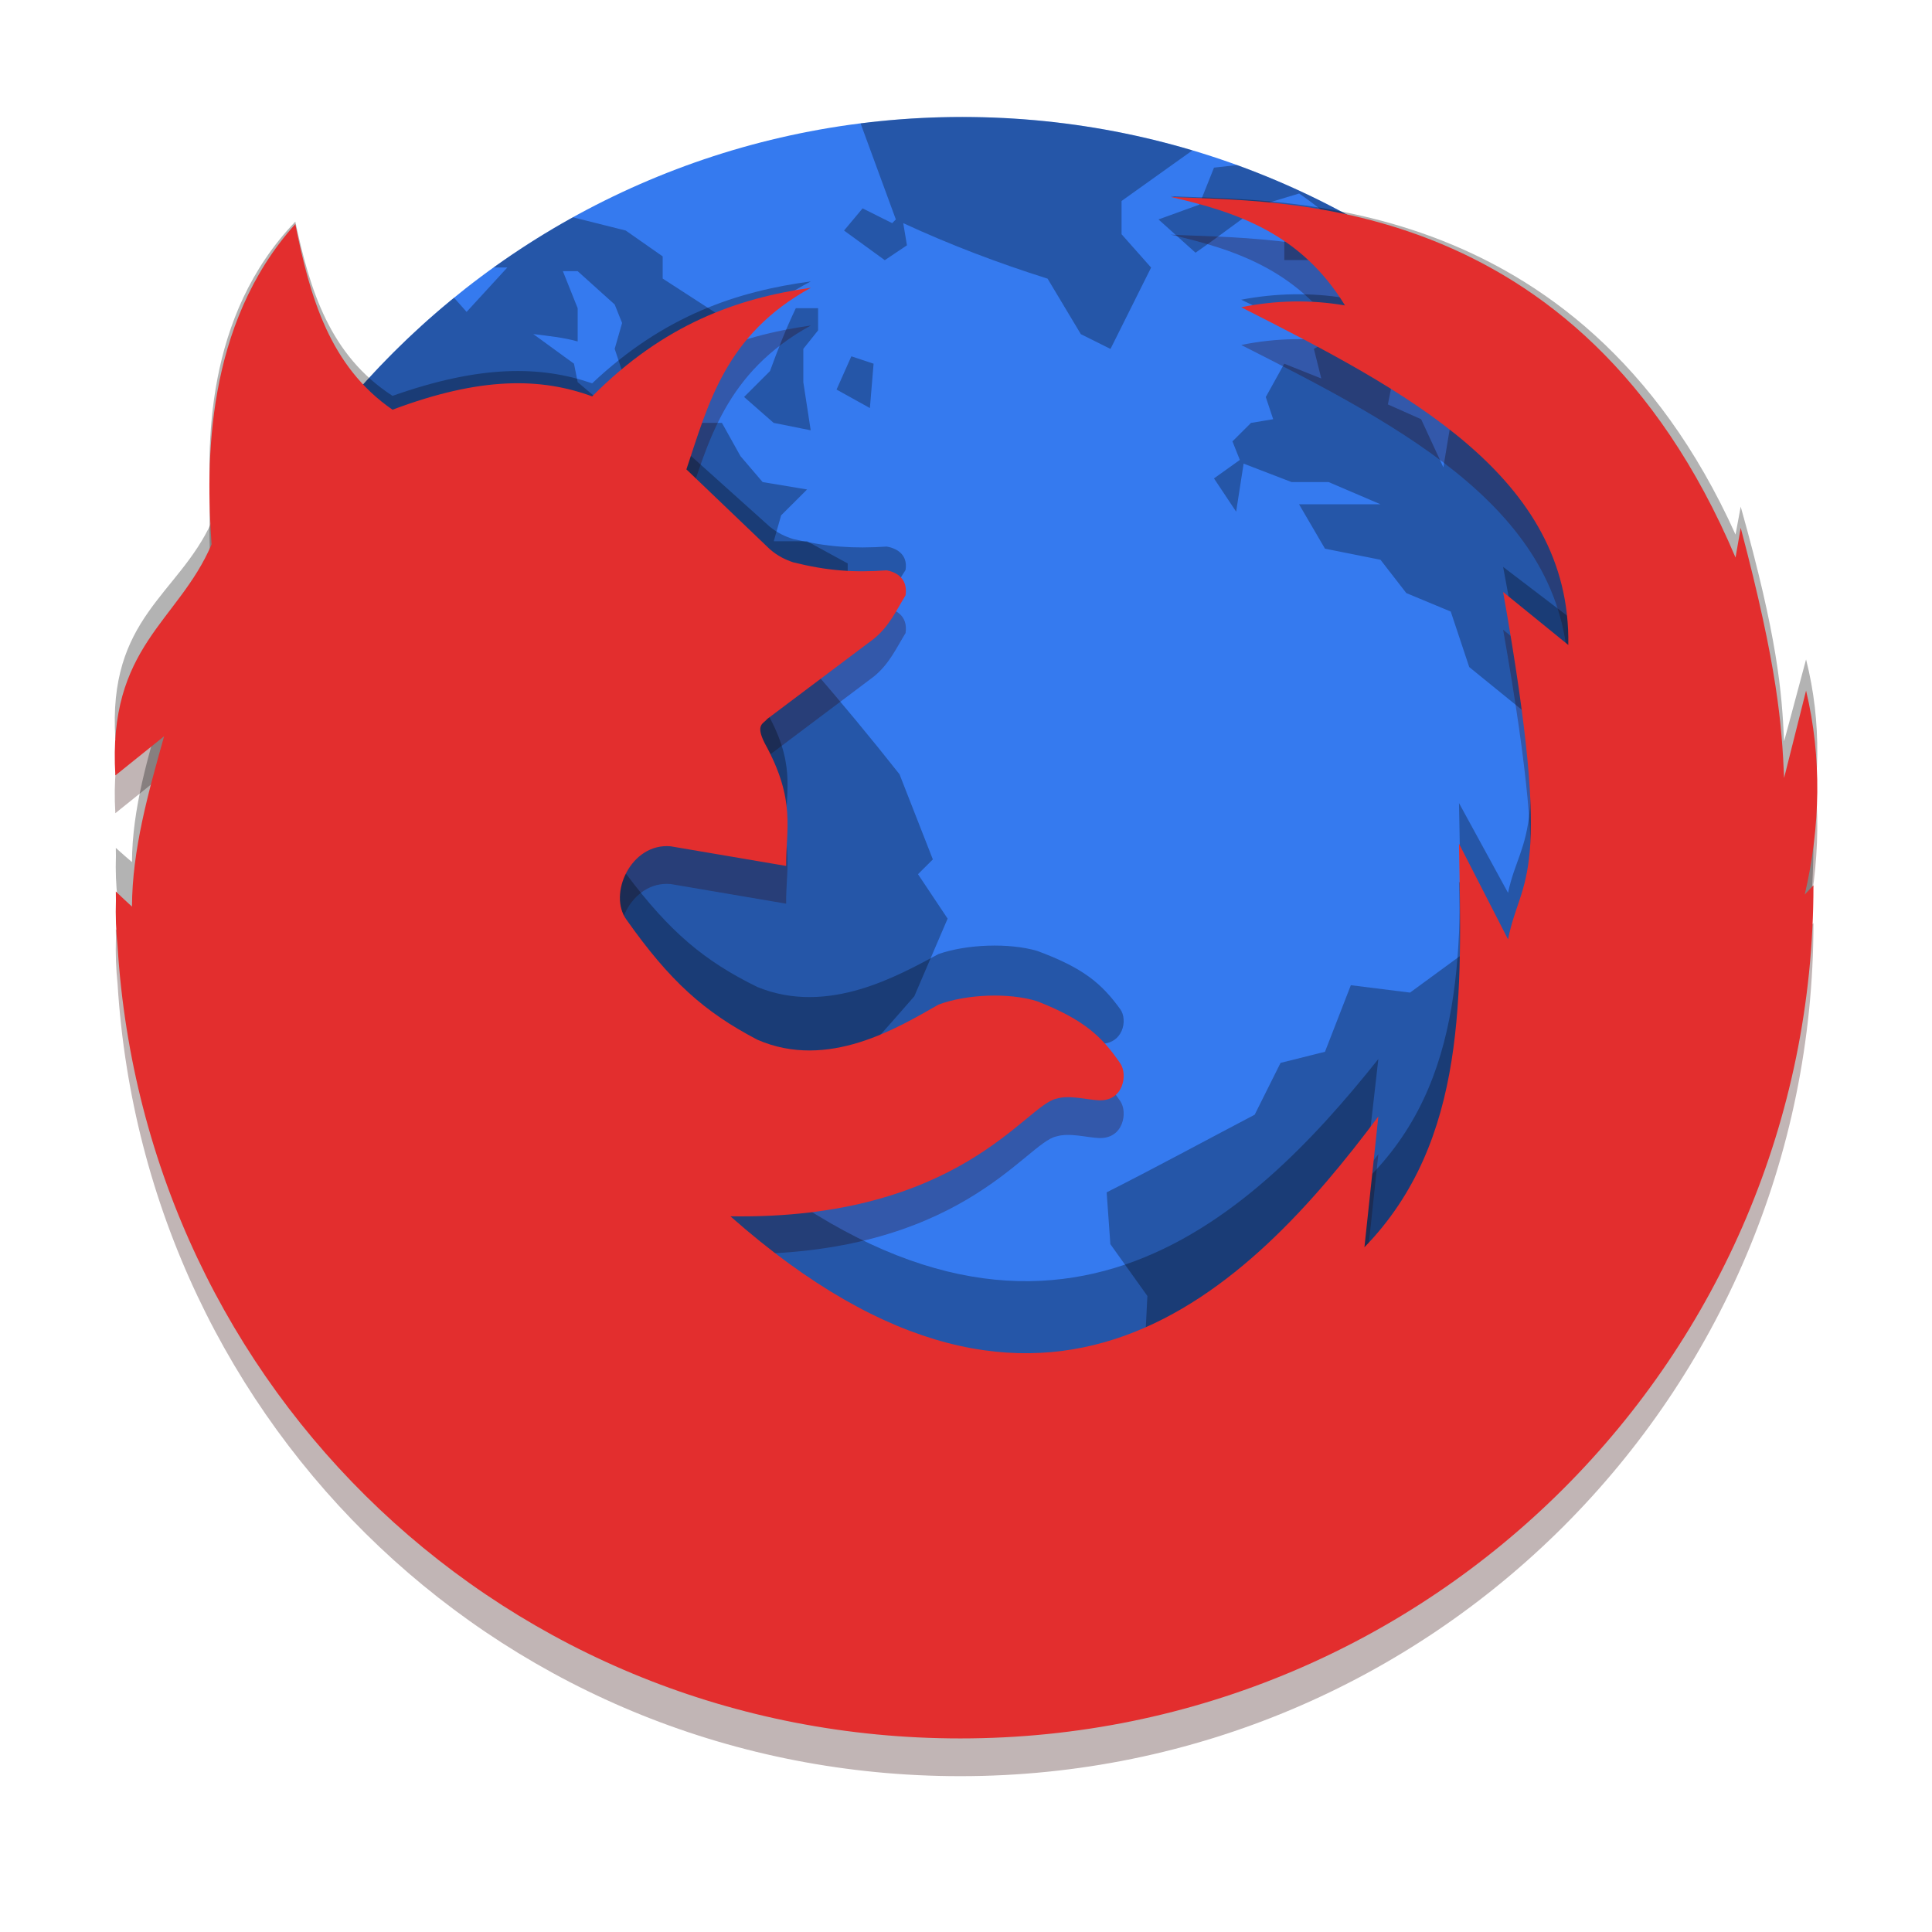
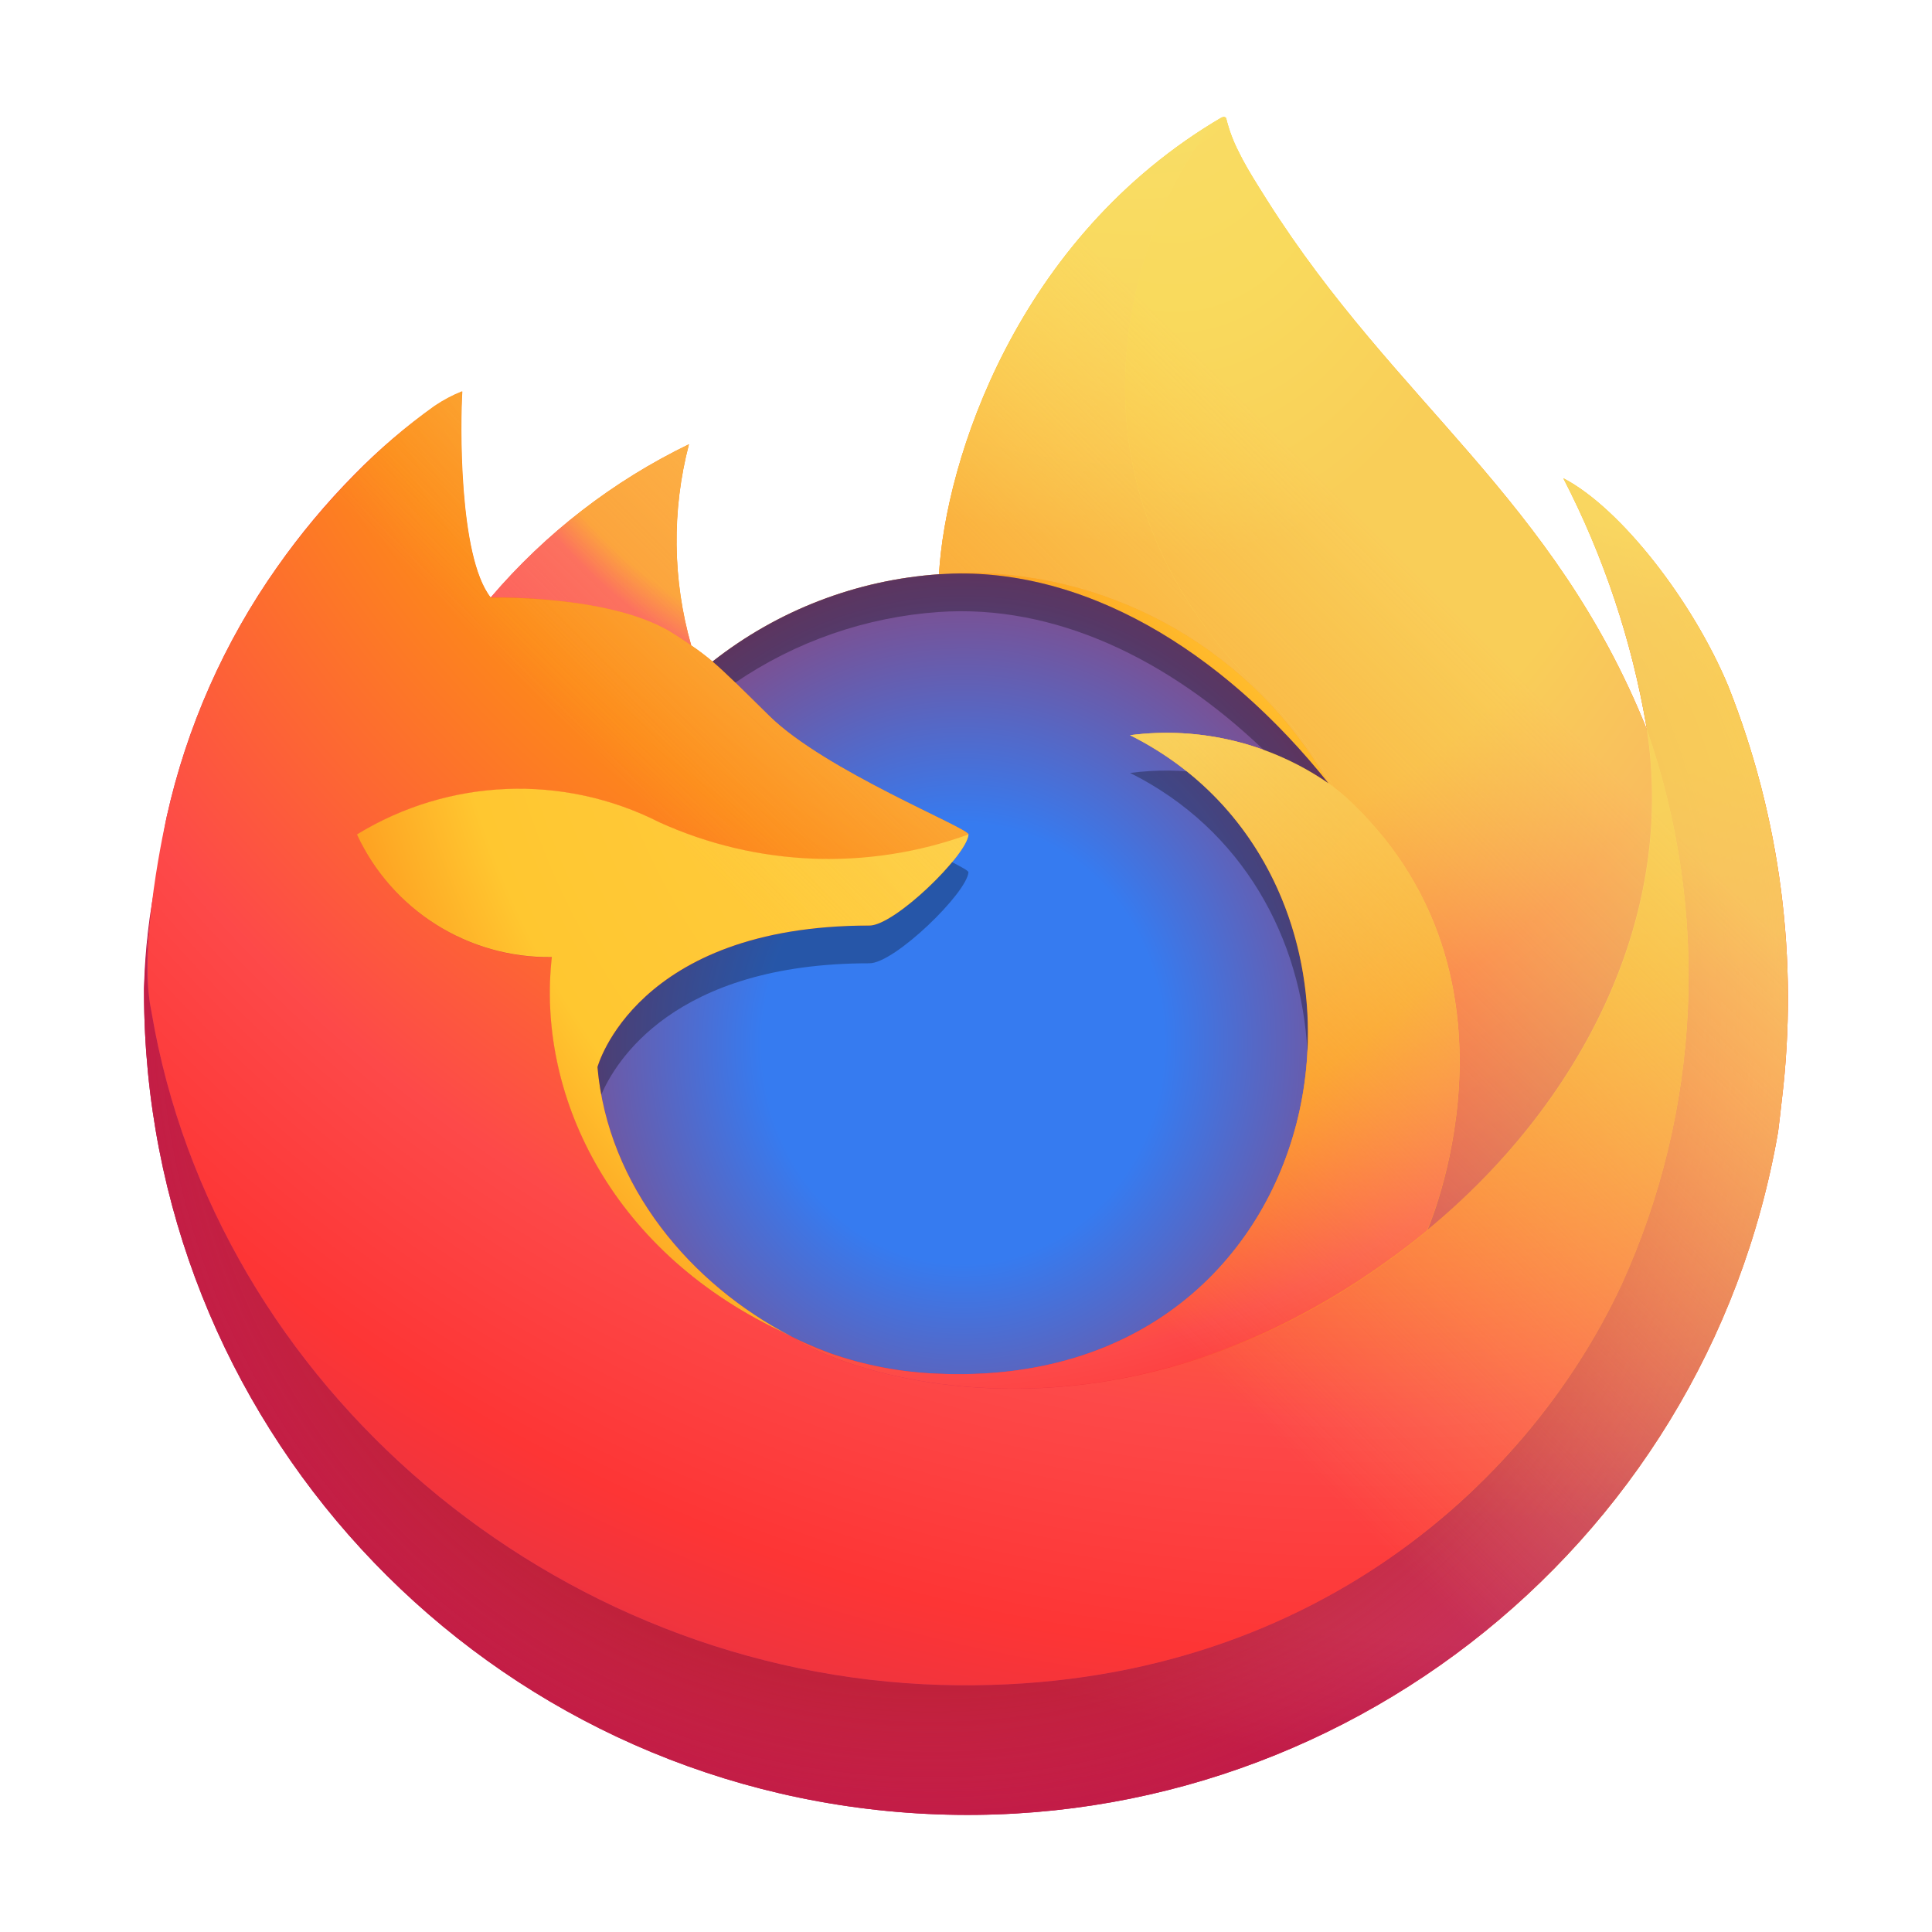
- <svg xmlns="http://www.w3.org/2000/svg" width="512" height="512" version="1.1" viewBox="0 0 384 384">
-   <g transform="translate(-1.3299 -.00085)">
-     <path d="m352.6 183.25c0-88.367-71.633-160-160-160s-160 71.633-160 160 71.633 160 160 160 160-71.633 160-160z" fill="#357aef" />
-     <path transform="scale(.75)" d="m43.521 240.23c-0.038 1.663-0.062 3.328-0.062 5 0 117.82 95.509 213.33 213.33 213.33s213.33-95.511 213.33-213.33c0-1.672-0.026-3.337-0.064-5-2.657 115.51-97.118 208.33-213.27 208.33-116.15 0-210.61-92.821-213.27-208.33z" fill="#030f25" opacity=".3" stroke-width="1.333" />
-   </g>
-   <g transform="translate(-1.329,-4.2e-4)">
-     <path transform="matrix(.75 0 0 .75 1.329 .00042)" d="m255.03 31c-9.136 0-18.137 0.575-26.971 1.69l9.352 25.467-0.98 0.979-7.832-3.916-4.918 5.875 10.793 7.854 5.875-3.938-0.98-5.875c12.428 5.739 25.09 10.558 38.252 14.709l8.812 14.707 7.859 3.918 10.76-21.562-7.828-8.834v-8.812l18.775-13.404c-19.32-5.752-39.78-8.855-60.969-8.855zm72.791 12.746-6.098 0.68-3.916 9.812-10.793 3.918 9.812 8.812c6.098-4.219 11.552-8.507 17.641-12.73l9.818-2.957c4.021 2.74 7.807 5.983 11.75 8.832l0.979 1.959 2.938 7.854h9.812l-3.082-7.398c-12.197-7.506-25.202-13.823-38.861-18.781zm29.193 18.326-7.834-4.916-8.832 3.938v7.832h7.859l8.807-6.854zm-205.18-4.481c-7.278 4.031-14.298 8.47-21.023 13.295h3.637l-10.791 11.77-3.324-3.748c-40.141 32.725-68.15 79.761-76.232 133.34 3.172-3.135 6.554-5.848 9.957-9.01l9.791 0.984 8.834-9.791-0.002 11.756-7.854 5.894-4.896 6.856-6.854-8.812c-1.693 3.234-3.234 7.535-4.916 10.77v8.834l7.854 8.812 13.729 9.812 9.797 10.787c-4.937-0.359-9.66-1.335-14.707-1.98v6.875l10.791 25.479 8.834 9.812 7.834 16.668v27.457l-2.938 10.771 3.916 4.916 9.812 5.865 9.787 7.844-8.809 8.828 11.771 9.812-1.984 6.85 13.27 15.754c-51.757-38.782-85.306-100.4-85.41-170.31-4.8e-4 0.187-0.008 0.372-0.008 0.559 0 117.82 95.509 213.33 213.33 213.33 116.86 0 211.75-93.96 213.3-210.45-1.198 69.717-35.665 130.91-88.131 168.92l-3.603-15.834 4.916-10.791-0.979-20.584 6.854-8.834 14.709-13.707 14.707-26.479-3.916-14.709 0.979-3.916-4.916-6.875-5.875-18.625v-0.98l4.894-2.938 5.896 1.959 11.75-8.812 6.875-9.812 17.646-4.896 16.666-9.812c-1e-5 0 1.025-1.962 1.416-2.644l0.002 0.006c0.035 1.407 0.087 2.816 0.117 4.229-0.76-73.383-38.562-137.88-95.605-175.69l0.941 10.387 8.834 8.812 20.584 11.77-2.938 8.834-15.689 5.875-1.957 11.771-5.896-12.75-8.812-3.918 0.979-4.916-8.832-16.666-11.75 6.875 1.957 7.832-9.812-3.916-4.894 8.834 1.957 5.875-5.875 0.979-4.916 4.896 1.959 4.916-6.854 4.896 5.875 8.812 1.978-12.73 12.729 4.896h9.812l13.73 5.875h-21.584l6.875 11.771 14.707 2.938 6.854 8.832 11.771 4.896 4.896 14.707 15.688 12.75 1.959 18.627 8.832-10.793 11.75-2.938 1.98 5.875h9.791l12.75 8.834 0.979 11.771-0.979 9.791-7.854 4.896-5.875-2.938-5.875-7.834h-5.896c0.818 6.589 2.12 13.99 2.938 20.584l-9.791-0.979v9.812l-2.938 9.791c-3.953 2.479-9.293 2.609-13.73 3.916v-1.957l-14.707-13.709-14.709 10.771-15.688-1.959-6.854 17.646-11.771 2.936-6.854 13.73c-13.276 6.969-25.85 13.813-39.23 20.584l0.98 13.729 9.812 13.73-0.98 19.604 5.875 14.709 12.75 2.936 4.896 8.834-1.959 4.896 7.856 21.562 10.77 2.938 1.959 6.875 6.875 6.854-0.479 0.98c-28.991 14.692-61.735 23.145-96.584 23.145-46.401 0-89.13-14.843-124.06-39.812h9.354l9.812 5.875h5.875v-7.834l1.959-15.688c3.25-9.74 7.348-18.771 10.791-28.438 0-7.141-0.562-14.427-0.979-21.562l-4.896-9.812 6.854-11.75-0.979-15.688 7.834-8.834-3.918-13.729 6.875-7.834h10.771l3.916-3.916 11.771 6.854 3.916-4.894 10.793 8.812c7.131-8.249 14.422-16.26 21.562-24.5l8.832-20.584-7.854-11.771 3.938-3.916-8.834-22.564c-7.584-9.624-15.511-19.15-23.521-28.416l-14.707-3.938-15.688-1.957-10.793 2.938-15.688 15.688-5.875-5.875-6.854-0.979-14.709 4.894h-10.791l-7.834-6.854-2.959-4.896 6.875-4.916 13.73-0.979c3.495-4.953 6.62-10.313 10.771-14.709l3.938 1.98 1.957 12.729 6.856-8.812 1.957-9.812 7.856-6.854h3.916l-8.834 9.791 3.938 8.834 6.856 1.957-4.896-8.832 7.832-3.918 6.875-7.832 12.73 2.938 0.979 3.916 7.854 4.896 3.918 10.791 10.791 4.896 4.896-4.896h4.896v-17.645l-10.771-5.875h-8.834l1.959-6.875 6.875-6.856-11.771-1.957-5.875-6.875-4.916-8.812h-9.791l2.938-6.875-5.896-3.918v7.856l-12.729 2.938-12.75-10.793-0.98-4.894-10.791-7.856c3.948 0.5 7.917 0.886 11.766 1.959v-8.812l-3.918-9.812h3.918l9.812 8.834 1.963 4.894-1.963 6.856 3.916 11.77 6.854-3.916 5.902-6.854 8.812 6.854 3.9-15.687-16.666-10.793v-5.875l-9.793-6.854-13.986-3.502zm59.072 24.086c-2.693 5.604-4.708 10.822-6.854 16.666l-6.859 6.856 7.828 6.869 9.822 1.963-1.957-12.75v-8.832l3.916-4.896v-5.875h-5.896zm14.709 12.75-3.918 8.812 8.834 4.896 0.979-11.75-5.894-1.959zm-114.71 104.9 2.959 1.959-3.938 14.707-6.854 7.834c-4.073 11.989-8.382 23.822-13.73 35.291-2.943 0-5.948 0.188-8.812 0l6.856-7.832-3.918-8.834 6.856-7.834 11.77-24.521 8.812-10.77zm357.45 44.586c-0.001 0.7-0.007 1.398-0.016 2.096 0.004-0.558 0.021-1.114 0.021-1.674 0-0.141-0.006-0.281-0.006-0.422z" opacity=".3" stroke-width="1.333" />
-   </g>
-   <path d="m232.66 46.637c13.207 3.031 25.926 7.285 34.668 21.57-6.82-1.168-13.699-1.047-20.625 0.359 32.586 16.523 65.574 33.586 65.008 67.125l-12.953-10.527c10.297 58.152 3.508 56.098 0.98 69.047l-9.754-19.027c0.516 29.379 1.789 59.051-18.793 80.219l2.766-25.996c-25.543 34.164-65.902 75.391-128.78 19.844 45.602 0.715 58.66-22.141 64.805-23.383 2.586-0.785 6.027 0.227 8.438 0.324 4.875 0.195 5.758-5.106 4.254-7.316-3.688-5.426-7.305-8.746-16.52-12.367-5.582-1.754-14.035-1.422-19.617 0.664-7.988 4.535-21.938 13.121-36.008 6.977-10.547-5.512-17.391-11.637-26.02-23.867-3.699-5.059 0.891-15.266 8.766-14.578l22.977 3.906c-0.078-7.23 2.035-13-4.242-24.359-1.93-3.801-0.277-3.879 0.496-4.867l21.191-15.93c3.051-2.481 4.453-5.644 6.289-8.629 0.539-3.582-2.184-4.684-3.734-4.965-6.715 0.469-11.809 0.078-18.559-1.582-1.555-0.516-3.106-1.254-4.656-2.594l-16.609-15.891c4.363-13.023 7.758-26.793 24.742-36.102-14.613 2.09-29.152 7.184-43.473 21.59-10.156-3.723-22.07-3.977-39.68 2.652-12.473-8.594-16.426-22.422-19.32-36.898-17.953 19.953-17.781 47.508-16.645 63.664-6.594 15.418-20.676 20.207-19.125 45.93l9.688-7.789c-3.168 11.285-6.34 22.57-6.383 33.855-1.035-0.953-2.023-1.848-3.211-3.004 0 0.582 0.016 1.164 0.02 1.746-0.102 3.09 0.016 6.137 0.328 9.148 5.5 88.473 77.531 157.44 167.51 157.44 93.645 0 169.56-75.914 169.56-169.56-0.602 0.613-1.145 1.215-1.73 1.828 3.125-13.508 3.43-27.168 0.262-40.531l-4.367 17.359c-0.445-10.477-1.273-21.918-8.625-49.719l-1.027 5.914c-31.281-73.914-92.43-70.523-112.29-71.684z" fill="#2e0606" fill-rule="evenodd" opacity=".3" />
-   <g fill-rule="evenodd">
-     <path d="m232.66 38.992c13.207 2.844 25.926 6.836 34.668 20.24-6.82-1.096-13.699-0.982-20.625 0.337 32.586 15.504 65.574 31.514 65.008 62.985l-12.953-9.878c10.297 54.566 3.508 52.638 0.98 64.788l-9.754-17.854c0.516 27.567 1.789 55.409-18.793 75.271l2.766-24.393c-25.543 32.057-65.902 70.741-128.78 18.62 45.602 0.671 58.66-20.775 64.805-21.941 2.586-0.737 6.027 0.213 8.438 0.304 4.875 0.183 5.758-4.791 4.254-6.865-3.688-5.091-7.305-8.207-16.52-11.604-5.582-1.646-14.035-1.334-19.617 0.623-7.988 4.255-21.938 12.312-36.008 6.546-10.547-5.172-17.391-10.919-26.02-22.395-3.699-4.747 0.891-14.324 8.766-13.679l22.977 3.665c-0.078-6.785 2.035-12.198-4.242-22.857-1.93-3.566-0.277-3.64 0.496-4.567l21.191-14.947c3.051-2.328 4.453-5.296 6.289-8.097 0.539-3.361-2.184-4.395-3.734-4.659-6.715 0.44-11.809 0.073-18.559-1.484-1.555-0.484-3.106-1.177-4.656-2.434l-16.609-14.911c4.363-12.22 7.758-25.14 24.742-33.875-14.613 1.961-29.152 6.74-43.473 20.258-10.156-3.493-22.07-3.731-39.68 2.489-12.473-8.064-16.426-21.039-19.32-34.623-17.953 18.722-17.781 44.578-16.645 59.737-6.594 14.467-20.676 18.961-19.125 43.097l9.688-7.309c-3.168 10.589-6.34 21.178-6.383 31.767-1.035-0.894-2.023-1.734-3.211-2.819 0 0.546 0.016 1.092 0.019 1.638-0.102 2.899 0.016 5.758 0.328 8.584 5.5 83.016 77.531 147.73 167.51 147.73 93.645 0 169.56-71.232 169.56-159.1-0.602 0.575-1.145 1.14-1.73 1.715 3.125-12.675 3.43-25.492 0.262-38.031l-4.367 16.289c-0.445-9.83-1.273-20.566-8.625-46.652l-1.027 5.549c-31.281-69.355-92.43-66.174-112.29-67.262z" opacity=".3" stroke-width=".969" />
-     <path d="m232.66 39.137c13.207 3.031 25.926 7.285 34.668 21.57-6.82-1.168-13.699-1.047-20.625 0.359 32.586 16.523 65.574 33.586 65.008 67.125l-12.953-10.527c10.297 58.152 3.508 56.098 0.98 69.047l-9.754-19.027c0.516 29.379 1.789 59.051-18.793 80.219l2.766-25.996c-25.543 34.164-65.902 75.391-128.78 19.844 45.602 0.715 58.66-22.141 64.805-23.383 2.586-0.785 6.027 0.227 8.438 0.324 4.875 0.195 5.758-5.106 4.254-7.316-3.688-5.426-7.305-8.746-16.52-12.367-5.582-1.754-14.035-1.422-19.617 0.664-7.988 4.535-21.938 13.121-36.008 6.977-10.547-5.512-17.391-11.637-26.02-23.867-3.699-5.059 0.891-15.266 8.766-14.578l22.977 3.906c-0.078-7.231 2.035-13-4.242-24.359-1.93-3.801-0.277-3.879 0.496-4.867l21.191-15.93c3.051-2.481 4.453-5.644 6.289-8.629 0.539-3.582-2.184-4.684-3.734-4.965-6.715 0.469-11.809 0.078-18.559-1.582-1.555-0.516-3.106-1.254-4.656-2.594l-16.609-15.891c4.363-13.023 7.758-26.793 24.742-36.102-14.613 2.09-29.152 7.184-43.473 21.59-10.156-3.723-22.07-3.977-39.68 2.652-12.473-8.594-16.426-22.422-19.32-36.898-17.953 19.953-17.781 47.508-16.645 63.664-6.594 15.418-20.676 20.207-19.125 45.93l9.688-7.789c-3.168 11.285-6.34 22.57-6.383 33.855-1.035-0.953-2.023-1.848-3.211-3.004 0 0.582 0.016 1.164 0.02 1.746-0.102 3.09 0.016 6.137 0.328 9.148 5.5 88.473 77.531 157.44 167.51 157.44 93.645 0 169.56-75.914 169.56-169.56-0.602 0.613-1.145 1.215-1.73 1.828 3.125-13.508 3.43-27.168 0.262-40.531l-4.367 17.359c-0.445-10.477-1.273-21.918-8.625-49.719l-1.027 5.914c-31.281-73.914-92.43-70.523-112.29-71.684z" fill="#e32e2e" />
+ <svg xmlns="http://www.w3.org/2000/svg" version="1.1" viewBox="0 0 512 512">
+   <defs>
+     <linearGradient id="a" x1="70.786" x2="6.447" y1="12.393" y2="74.468" gradientTransform="matrix(5.6273 0 0 5.6273 30.855 30.977)" gradientUnits="userSpaceOnUse">
+       <stop stop-color="#f8de68" offset=".048" />
+       <stop stop-color="#ffd259" offset=".111" />
+       <stop stop-color="#ffc730" offset=".225" />
+       <stop stop-color="#fd8a19" offset=".368" />
+       <stop stop-color="#fd8a19" offset=".401" />
+       <stop stop-color="#fd8a19" offset=".462" />
+       <stop stop-color="#fd3535" offset=".534" />
+       <stop stop-color="#bf2e5e" offset=".705" />
+     </linearGradient>
+     <radialGradient id="b" cx="-7907.2" cy="-8515.1" r="80.797" gradientTransform="matrix(5.6273 0 0 5.6273 44909 47998)" gradientUnits="userSpaceOnUse">
+       <stop stop-color="#fc4" offset=".129" />
+       <stop stop-color="#fd9733" offset=".186" />
+       <stop stop-color="#fd8a19" offset=".247" />
+       <stop stop-color="#fd8a19" offset=".283" />
+       <stop stop-color="#fd4949" offset=".403" />
+       <stop stop-color="#fd4949" offset=".467" />
+       <stop stop-color="#bf2e5e" offset=".71" />
+       <stop stop-color="#bf2e5e" offset=".782" />
+       <stop stop-color="#b8174c" offset=".86" />
+     </radialGradient>
+     <radialGradient id="c" cx="-7936.7" cy="-8482.1" r="80.797" gradientTransform="matrix(5.6273 0 0 5.6273 44909 47998)" gradientUnits="userSpaceOnUse">
+       <stop stop-color="#951212" offset=".3" />
+       <stop stop-color="#b22525" stop-opacity=".74" offset=".351" />
+       <stop stop-color="#d83030" stop-opacity=".343" offset=".435" />
+       <stop stop-color="#fd3535" stop-opacity=".094" offset=".497" />
+       <stop stop-color="#fd4949" stop-opacity="0" offset=".53" />
+     </radialGradient>
+     <radialGradient id="d" cx="-7927" cy="-8533.5" r="58.534" gradientTransform="matrix(5.6273 0 0 5.6273 44909 47998)" gradientUnits="userSpaceOnUse">
+       <stop stop-color="#f8de68" offset=".132" />
+       <stop stop-color="#fc4" offset=".252" />
+       <stop stop-color="#fd8a19" offset=".506" />
+       <stop stop-color="#fd8a19" offset=".526" />
+     </radialGradient>
+     <radialGradient id="g" cx="-7937.7" cy="-8518.4" r="27.676" gradientTransform="matrix(5.6273 0 0 5.6273 44909 47998)" gradientUnits="userSpaceOnUse">
+       <stop stop-color="#ffc730" offset="0" />
+       <stop stop-color="#ffc730" offset=".121" />
+       <stop stop-color="#ffc730" offset=".295" />
+       <stop stop-color="#fd9733" offset=".502" />
+       <stop stop-color="#fd9733" offset=".732" />
+       <stop stop-color="#fd5d5d" offset=".792" />
+     </radialGradient>
+     <radialGradient id="h" cx="-7916" cy="-8536" r="118.08" gradientTransform="matrix(5.6273 0 0 5.6273 44909 47998)" gradientUnits="userSpaceOnUse">
+       <stop stop-color="#f8de68" offset=".113" />
+       <stop stop-color="#fd8a19" offset=".456" />
+       <stop stop-color="#fd4949" offset=".622" />
+       <stop stop-color="#fd3535" offset=".716" />
+       <stop stop-color="#bf2e5e" offset=".904" />
+     </radialGradient>
+     <radialGradient id="i" cx="-7927.2" cy="-8522.9" r="86.499" gradientTransform="matrix(.59087 5.5992 -3.6746 .38829 -26328 47695)" gradientUnits="userSpaceOnUse">
+       <stop stop-color="#f8de68" offset="0" />
+       <stop stop-color="#ffd259" offset=".06" />
+       <stop stop-color="#ffc730" offset=".168" />
+       <stop stop-color="#fd8a19" offset=".304" />
+       <stop stop-color="#fd8a19" offset=".356" />
+       <stop stop-color="#fd8a19" offset=".455" />
+       <stop stop-color="#fd3535" offset=".57" />
+       <stop stop-color="#bf2e5e" offset=".737" />
+     </radialGradient>
+     <radialGradient id="j" cx="-7938.4" cy="-8508.2" r="73.72" gradientTransform="matrix(5.6273 0 0 5.6273 44909 47998)" gradientUnits="userSpaceOnUse">
+       <stop stop-color="#f8de68" offset=".137" />
+       <stop stop-color="#fd8a19" offset=".48" />
+       <stop stop-color="#fd4949" offset=".592" />
+       <stop stop-color="#fd3535" offset=".655" />
+       <stop stop-color="#bf2e5e" offset=".904" />
+     </radialGradient>
+     <radialGradient id="k" cx="-7918.9" cy="-8503.9" r="80.686" gradientTransform="matrix(5.6273 0 0 5.6273 44909 47998)" gradientUnits="userSpaceOnUse">
+       <stop stop-color="#f8de68" offset=".094" />
+       <stop stop-color="#fc4" offset=".231" />
+       <stop stop-color="#ffc730" offset=".509" />
+       <stop stop-color="#fd8a19" offset=".626" />
+     </radialGradient>
+     <linearGradient id="l" x1="70.013" x2="15.267" y1="12.061" y2="66.806" gradientTransform="matrix(5.6273 0 0 5.6273 30.855 30.977)" gradientUnits="userSpaceOnUse">
+       <stop stop-color="#f8de68" stop-opacity=".8" offset=".167" />
+       <stop stop-color="#f8de68" stop-opacity=".634" offset=".266" />
+       <stop stop-color="#f8de68" stop-opacity=".217" offset=".489" />
+       <stop stop-color="#f8de68" stop-opacity="0" offset=".6" />
+     </linearGradient>
+     <radialGradient id="e" cx="255.2" cy="267.3" r="96.869" gradientTransform="matrix(1.829 0 0 2.0032 -211.57 -258.89)" gradientUnits="userSpaceOnUse">
+       <stop stop-color="#367bf0" offset="0" />
+       <stop stop-color="#367bf0" offset=".3" />
+       <stop stop-color="#d41919" offset="1" />
+     </radialGradient>
+   </defs>
+   <g stroke-width="5.627">
+     <path d="m458.06 181.96c-9.476-22.802-28.699-47.421-43.752-55.204a226.59 226.59 0 0 1 22.087 66.2l0.039 0.366c-24.659-61.478-66.476-86.267-100.63-140.24-1.728-2.729-3.455-5.464-5.138-8.351-0.962-1.649-1.733-3.134-2.403-4.502a39.69 39.69 0 0 1-3.253-8.638 0.563 0.563 0 0 0-0.495-0.563 0.777 0.777 0 0 0-0.411 0c-0.028 0-0.073 0.051-0.107 0.062-0.034 0.011-0.107 0.062-0.158 0.084l0.084-0.146c-54.782 32.076-73.369 91.455-75.08 121.16a109.1 109.1 0 0 0-60.021 23.134 65.204 65.204 0 0 0-5.627-4.266 101.11 101.11 0 0 1-0.613-53.308 161.53 161.53 0 0 0-52.497 40.573h-0.101c-8.644-10.956-8.036-47.084-7.541-54.63a38.986 38.986 0 0 0-7.282 3.866 158.83 158.83 0 0 0-21.316 18.261 190.46 190.46 0 0 0-20.388 24.462v0.034-0.039a184.2 184.2 0 0 0-29.262 66.082l-0.293 1.441c-0.411 1.919-1.891 11.53-2.144 13.618 0 0.163-0.034 0.315-0.051 0.478a207.86 207.86 0 0 0-3.54 30.067v1.125a218.11 218.11 0 0 0 433.04 36.881c0.366-2.814 0.664-5.599 0.99-8.441a224.29 224.29 0 0 0-14.147-109.56zm-251.37 170.72c1.019 0.49 1.975 1.018 3.022 1.486l0.152 0.096q-1.587-0.76-3.174-1.581zm49.959-131.54m179.8-27.765v-0.208l0.039 0.231z" fill="url(#a)" />
+     <path d="m458.06 181.96c-9.476-22.802-28.699-47.421-43.752-55.204a226.59 226.59 0 0 1 22.087 66.2v0.208l0.039 0.231a197.52 197.52 0 0 1-6.787 147.2c-24.997 53.634-85.502 108.61-180.21 105.93-102.33-2.898-192.45-78.833-209.3-178.29-3.067-15.683 0-23.635 1.542-36.381a162.49 162.49 0 0 0-3.506 30.095v1.125a218.11 218.11 0 0 0 433.04 36.881c0.366-2.814 0.664-5.599 0.99-8.441a224.29 224.29 0 0 0-14.147-109.56z" fill="url(#b)" />
+     <path d="m458.06 181.96c-9.476-22.802-28.699-47.421-43.752-55.204a226.59 226.59 0 0 1 22.087 66.2v0.208l0.039 0.231a197.52 197.52 0 0 1-6.787 147.2c-24.997 53.634-85.502 108.61-180.21 105.93-102.33-2.898-192.45-78.833-209.3-178.29-3.067-15.683 0-23.635 1.542-36.381a162.49 162.49 0 0 0-3.506 30.095v1.125a218.11 218.11 0 0 0 433.04 36.881c0.366-2.814 0.664-5.599 0.99-8.441a224.29 224.29 0 0 0-14.147-109.56z" fill="url(#c)" />
+     <path d="m352.07 207.6c0.473 0.332 0.912 0.664 1.356 0.996a118.74 118.74 0 0 0-20.258-26.42c-67.787-67.798-17.765-147-9.33-151.03l0.084-0.124c-54.782 32.076-73.369 91.455-75.08 121.16 2.544-0.174 5.065-0.388 7.664-0.388a110.07 110.07 0 0 1 95.563 55.806z" fill="url(#d)" />
+     <path d="m256.65 221.14c-0.36 5.425-19.527 24.136-26.229 24.136-62.019 0-72.086 37.517-72.086 37.517 2.746 31.592 24.76 57.613 51.372 71.377 1.216 0.63 2.448 1.199 3.68 1.756 2.135 0.945 4.269 1.819 6.404 2.622 9.133 3.232 18.699 5.078 28.379 5.475 108.7 5.098 129.76-129.99 51.316-169.19 18.506-2.408 37.246 2.142 52.587 12.768-28.124-35.274-65.395-58.031-103.23-55.418-21.877 1.504-42.794 9.566-60.021 23.134 3.326 2.814 7.079 6.573 14.986 14.367 14.8 14.58 52.756 29.684 52.841 31.457z" fill="url(#e)" />
+     <path d="m178.66 168.06c1.767 1.125 3.224 2.105 4.502 2.988a101.11 101.11 0 0 1-0.613-53.308 161.53 161.53 0 0 0-52.497 40.573c1.064-0.028 32.7-0.596 48.609 9.746z" fill="url(#g)" />
+     <path d="m40.162 268.24c16.831 99.457 106.97 175.39 209.3 178.29 94.708 2.679 155.21-52.3 180.21-105.93a197.52 197.52 0 0 0 6.787-147.2v-0.208c0-0.163-0.034-0.259 0-0.208l0.039 0.366c7.738 50.516-17.957 99.457-58.125 132.55l-0.124 0.281c-78.265 63.741-153.16 38.457-168.32 28.137q-1.587-0.76-3.174-1.581c-45.632-21.812-64.483-63.386-60.443-99.041a56.009 56.009 0 0 1-51.664-32.498 82.26 82.26 0 0 1 80.184-3.219 108.61 108.61 0 0 0 81.889 3.219c-0.084-1.773-38.041-16.882-52.841-31.457-7.906-7.794-11.66-11.547-14.986-14.367a65.204 65.204 0 0 0-5.627-4.266c-1.294-0.883-2.752-1.84-4.502-2.988-15.908-10.343-47.545-9.775-48.592-9.746h-0.101c-8.644-10.956-8.036-47.084-7.541-54.63a38.986 38.986 0 0 0-7.282 3.866 158.83 158.83 0 0 0-21.316 18.261 190.46 190.46 0 0 0-20.472 24.406v0.034-0.039a184.2 184.2 0 0 0-29.262 66.082c-0.107 0.445-7.856 34.321-4.035 51.89z" fill="url(#h)" />
+     <path d="m333.18 182.18a118.74 118.74 0 0 1 20.258 26.448c1.199 0.906 2.318 1.806 3.269 2.679 49.447 45.581 23.539 110.01 21.609 114.6 40.168-33.094 65.84-82.035 58.125-132.55-24.67-61.507-66.487-86.295-100.64-140.27-1.728-2.729-3.455-5.464-5.138-8.351-0.962-1.649-1.733-3.134-2.403-4.502a39.69 39.69 0 0 1-3.253-8.638 0.563 0.563 0 0 0-0.495-0.563 0.777 0.777 0 0 0-0.411 0c-0.028 0-0.073 0.051-0.107 0.062-0.034 0.011-0.107 0.062-0.158 0.084-8.435 4.001-58.457 83.206 9.341 151z" fill="url(#i)" />
+     <path d="m356.68 211.28c-0.951-0.872-2.071-1.773-3.269-2.679-0.445-0.332-0.883-0.664-1.356-0.996a75.294 75.294 0 0 0-52.587-12.768c78.445 39.222 57.399 174.29-51.316 169.19a96.987 96.987 0 0 1-28.379-5.475q-3.202-1.199-6.404-2.622c-1.232-0.563-2.465-1.125-3.68-1.756l0.152 0.096c15.16 10.349 90.037 35.632 168.32-28.137l0.124-0.281c1.953-4.558 27.861-69.008-21.609-114.57z" fill="url(#j)" />
+     <path d="m158.34 282.79s10.067-37.517 72.086-37.517c6.702 0 25.886-18.711 26.229-24.136a108.61 108.61 0 0 1-81.889-3.219 82.26 82.26 0 0 0-80.184 3.219 56.009 56.009 0 0 0 51.664 32.498c-4.04 35.66 14.811 77.235 60.443 99.041 1.019 0.49 1.975 1.018 3.022 1.486-26.634-13.759-48.626-39.78-51.372-71.371z" fill="url(#k)" />
+     <path d="m458.06 181.96c-9.476-22.802-28.699-47.421-43.752-55.204a226.59 226.59 0 0 1 22.087 66.2l0.039 0.366c-24.659-61.478-66.476-86.267-100.63-140.24-1.728-2.729-3.455-5.464-5.138-8.351-0.962-1.649-1.733-3.134-2.403-4.502a39.69 39.69 0 0 1-3.253-8.638 0.563 0.563 0 0 0-0.495-0.563 0.777 0.777 0 0 0-0.411 0c-0.028 0-0.073 0.051-0.107 0.062-0.034 0.011-0.107 0.062-0.158 0.084l0.084-0.146c-54.782 32.076-73.369 91.455-75.08 121.16 2.544-0.174 5.065-0.388 7.664-0.388a110.07 110.07 0 0 1 95.563 55.806 75.294 75.294 0 0 0-52.587-12.768c78.445 39.222 57.399 174.29-51.316 169.19a96.987 96.987 0 0 1-28.379-5.475q-3.202-1.199-6.404-2.622c-1.232-0.563-2.465-1.125-3.68-1.756l0.152 0.096q-1.587-0.76-3.174-1.581c1.019 0.49 1.975 1.018 3.022 1.486-26.634-13.764-48.626-39.785-51.372-71.377 0 0 10.067-37.517 72.086-37.517 6.702 0 25.886-18.711 26.229-24.136-0.084-1.773-38.041-16.882-52.841-31.457-7.906-7.794-11.66-11.547-14.986-14.367a65.204 65.204 0 0 0-5.627-4.266 101.11 101.11 0 0 1-0.613-53.308 161.53 161.53 0 0 0-52.497 40.573h-0.101c-8.644-10.956-8.036-47.084-7.541-54.63a38.986 38.986 0 0 0-7.282 3.866 158.83 158.83 0 0 0-21.316 18.261 190.46 190.46 0 0 0-20.388 24.462v0.034-0.039a184.2 184.2 0 0 0-29.262 66.082l-0.293 1.441c-0.411 1.919-2.251 11.665-2.515 13.759v0a253.76 253.76 0 0 0-3.219 30.404v1.125a218.11 218.11 0 0 0 433.04 36.881c0.366-2.814 0.664-5.599 0.99-8.441a224.29 224.29 0 0 0-14.147-109.56zm-21.637 11.204 0.039 0.231z" fill="url(#l)" />
+     <path d="m255.93 151.99c-2.358-0.032-4.721 0.032-7.086 0.195-21.877 1.504-42.794 9.566-60.021 23.135 1.712 1.448 3.599 3.21 6.045 5.58 15.976-10.894 34.596-17.383 53.977-18.715 30.56-2.11 60.752 12.34 86.055 36.562 6.034 2.192 11.815 5.143 17.174 8.855-26.367-33.069-60.772-55.137-96.143-55.613zm53.965 52.219c-3.462-0.032-6.94 0.175-10.41 0.627 30.029 15.006 45.46 44.064 46.992 73.93 1.451-27.75-9.042-56.061-31.998-74.357-1.524-0.107-3.052-0.185-4.584-0.199zm-57.592 24.266c-6.138 7.408-17.131 16.805-21.883 16.805-62.019 0-72.086 37.518-72.086 37.518 0.215 2.476 0.563 4.912 1.008 7.316 3.635-8.509 19.055-34.834 71.078-34.834 6.702 0 25.868-18.712 26.229-24.137-0.017-0.363-1.678-1.307-4.346-2.668z" opacity=".3" />
  </g>
</svg>
